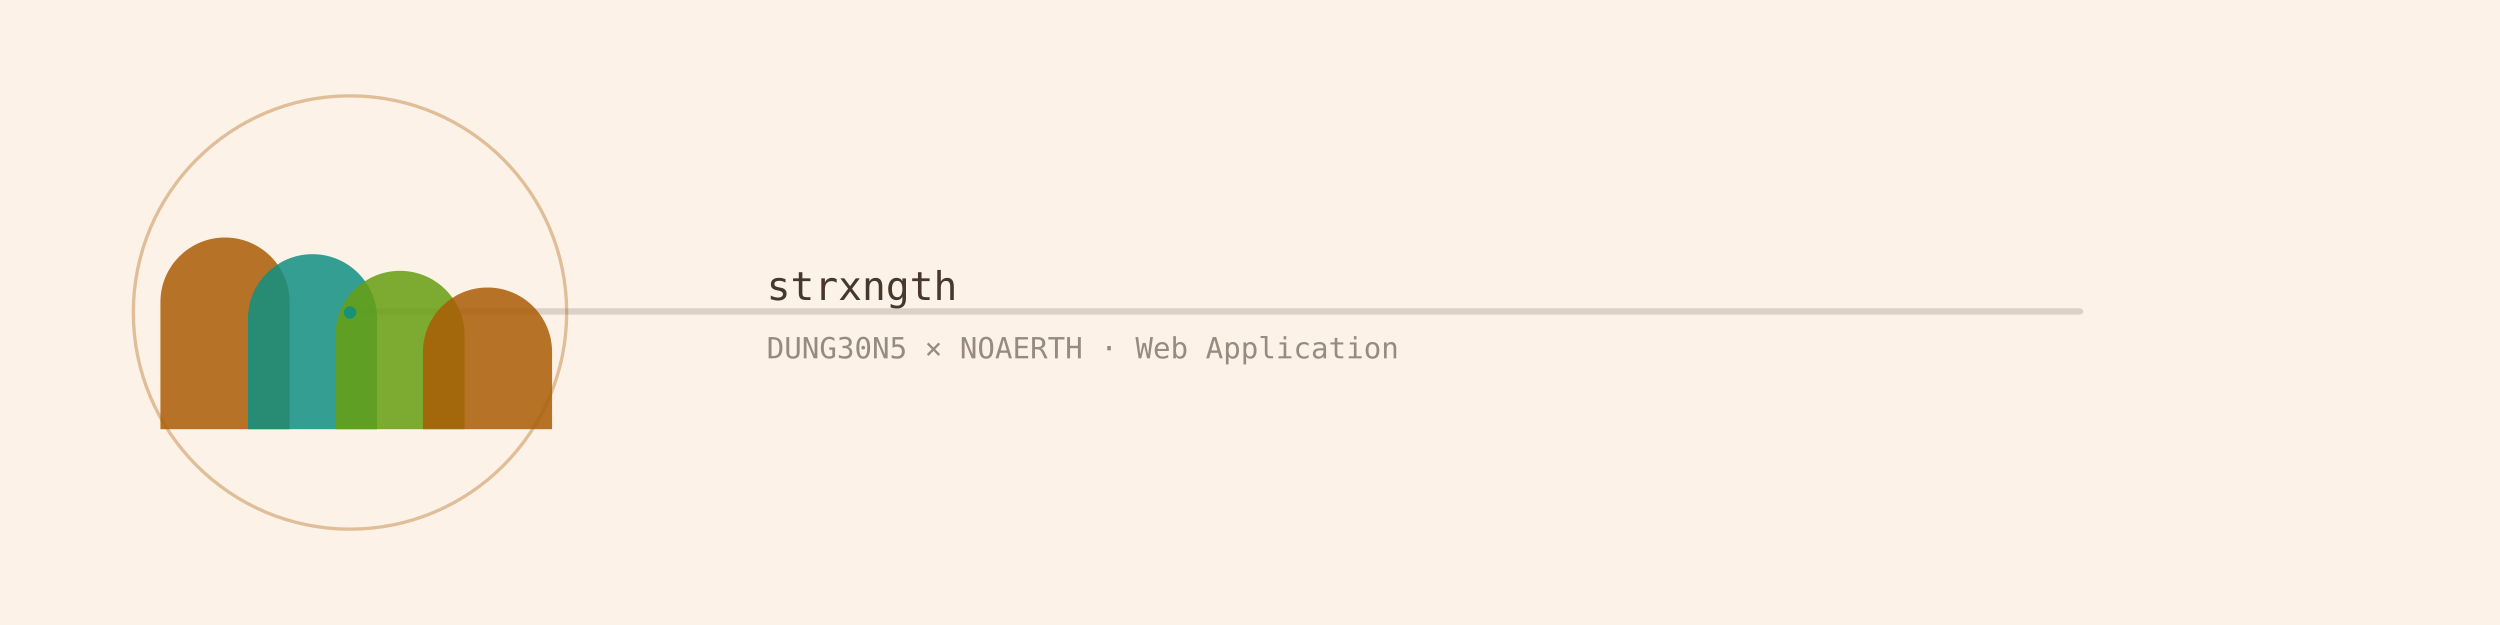
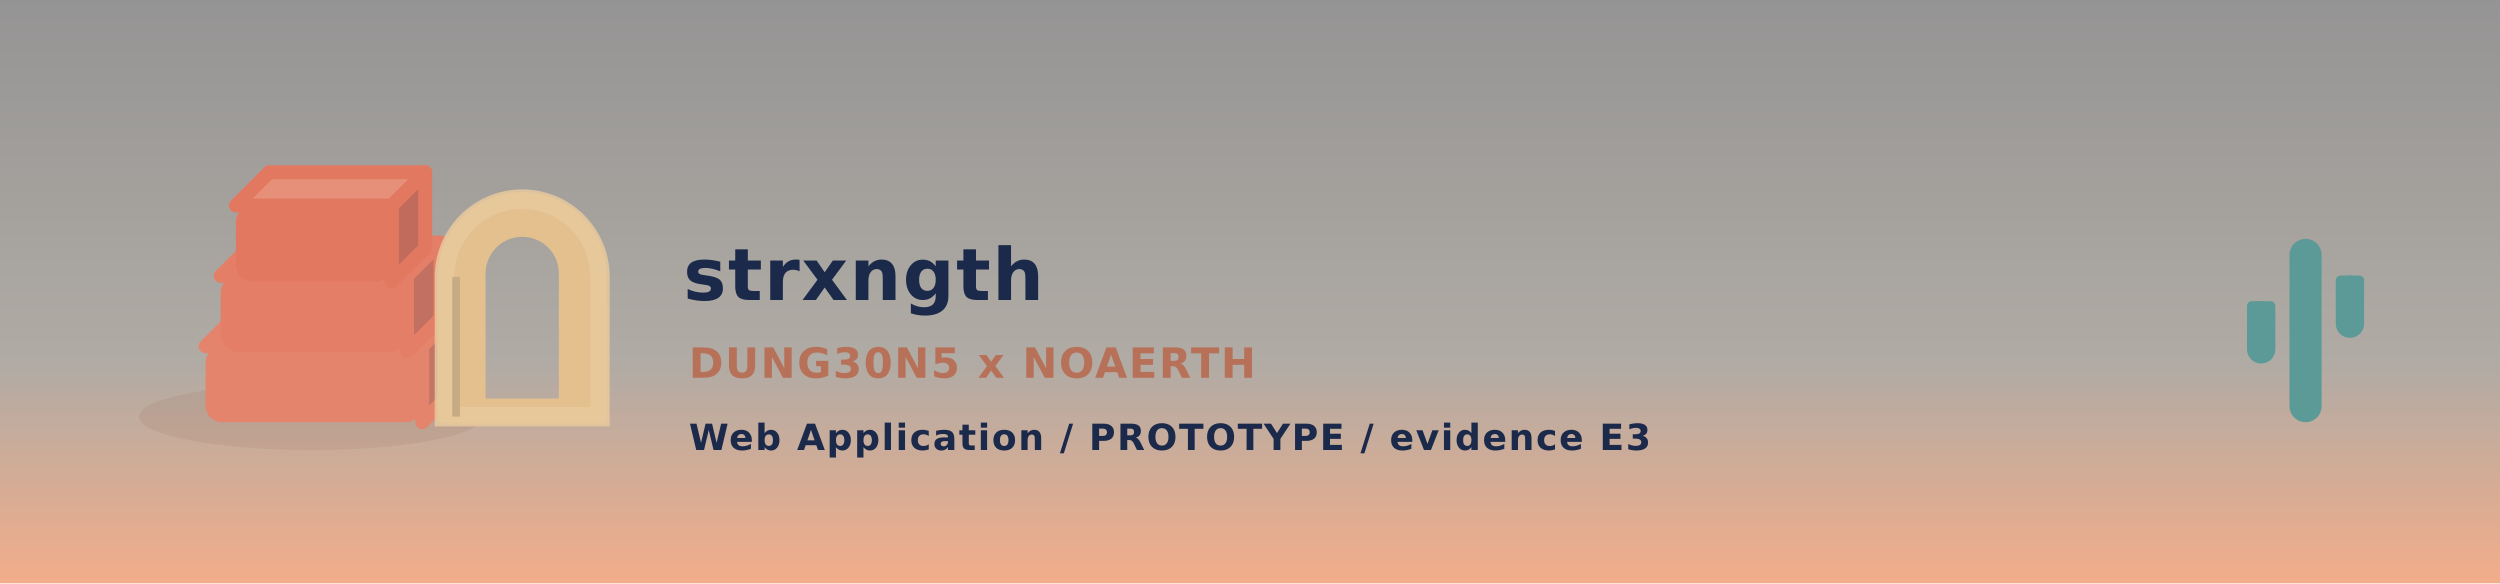
- <svg xmlns="http://www.w3.org/2000/svg" viewBox="0 0 1200 300" width="1200" height="300" role="img" aria-label="strxngth identity object">
-   <rect width="1200" height="300" fill="#fdf2e8" />
-   <defs>
-     <linearGradient id="gft" x1="0" y1="0" x2="1" y2="1">
-       <stop offset="0%" stop-color="#a95d05" />
-       <stop offset="100%" stop-color="#109081" />
-     </linearGradient>
-   </defs>
-   <rect x="168.00" y="148.00" width="832.00" height="3.00" rx="2.00" fill="rgba(50,36,24,0.160)" opacity="1.00" />
-   <path d="M77.00,206.00 L77.00,145.00 A31.00,31.00 0 0 1 139.00,145.00 L139.00,206.00 Z" fill="rgba(169,93,5,0.850)" opacity="1.00" />
-   <path d="M119.00,206.00 L119.00,153.00 A31.00,31.00 0 0 1 181.00,153.00 L181.00,206.00 Z" fill="rgba(16,144,129,0.850)" opacity="1.00" />
-   <path d="M161.00,206.00 L161.00,161.00 A31.00,31.00 0 0 1 223.00,161.00 L223.00,206.00 Z" fill="rgba(103,159,17,0.850)" opacity="1.00" />
-   <path d="M203.00,206.00 L203.00,169.00 A31.00,31.00 0 0 1 265.00,169.00 L265.00,206.00 Z" fill="rgba(169,93,5,0.850)" opacity="1.00" />
+ <svg xmlns="http://www.w3.org/2000/svg" width="900" height="210" viewBox="0 0 900 210" role="img" aria-label="strxngth - identity object">
+   <linearGradient id="skyf" x1="0" y1="0" x2="0" y2="1">
+     <stop offset="0" stop-color="#959494" />
+     <stop offset="0.62" stop-color="#b0aba4" />
+     <stop offset="1" stop-color="#f3ad8a" />
+   </linearGradient>
+   <rect width="900" height="210" fill="url(#skyf)" />
+   <rect x="0" y="352" width="900" height="-142" fill="#e9cda3" />
+   <rect x="0" y="352" width="900" height="3" fill="#ebd1a9" />
+   <ellipse cx="112" cy="150" rx="62" ry="12" fill="rgba(138,90,68,0.11)" />
  <g>
-     <circle cx="168.00" cy="150.00" r="104.00" fill="none" stroke="rgba(169,93,5,0.350)" stroke-width="1.60" opacity="1.00" />
-     <animate attributeName="opacity" values="0.25;1.0;0.25" dur="14.4s" begin="0s" repeatCount="indefinite" />
+     <path d="M74,124.67 L152,124.67 L164,112.67 L86,112.67 Z" fill="#e99a82" stroke="#e5846c" stroke-width="5" stroke-linejoin="round" />
+     <path d="M152,124.67 L164,112.67 L164,140 L152,152 Z" fill="#c37566" stroke="#e5846c" stroke-width="5" stroke-linejoin="round" />
+     <rect x="74" y="124.67" width="78" height="27.33" rx="6" fill="#e5846c" />
+     <path d="M79.46,99.33 L146.54,99.33 L158.54,87.33 L91.46,87.33 Z" fill="#e8957d" stroke="#e47e66" stroke-width="5" stroke-linejoin="round" />
+     <path d="M146.54,99.33 L158.54,87.33 L158.54,114.67 L146.54,126.67 Z" fill="#c27061" stroke="#e47e66" stroke-width="5" stroke-linejoin="round" />
+     <rect x="79.46" y="99.33" width="67.08" height="27.33" rx="6" fill="#e47e66" />
+     <path d="M84.92,74 L141.08,74 L153.08,62 L96.92,62 Z" fill="#e79079" stroke="#e37861" stroke-width="5" stroke-linejoin="round" />
+     <path d="M141.08,74 L153.08,62 L153.08,89.33 L141.08,101.33 Z" fill="#c16b5d" stroke="#e37861" stroke-width="5" stroke-linejoin="round" />
+     <rect x="84.92" y="74" width="56.16" height="27.33" rx="6" fill="#e37861" />
+     <animate attributeName="opacity" values="0.72;1;0.72" dur="6s" begin="0s" repeatCount="indefinite" />
  </g>
-   <circle cx="168" cy="150" r="3" fill="rgba(16,144,129,0.900)">
-     <animate attributeName="opacity" values="0.35;0.95;0.35" dur="14.4s" begin="0s" repeatCount="indefinite" />
-   </circle>
-   <text x="368" y="144" font-family="ui-monospace,Menlo,monospace" font-size="19" fill="rgba(50,36,24,0.900)">strxngth</text>
-   <text x="368" y="172" font-family="ui-monospace,Menlo,monospace" font-size="14" fill="rgba(50,36,24,0.500)">DUNG30N5 × NOAERTH · Web Application</text>
+   <path d="M160,150 L160,99.68 A28,28 0 0 1 216,99.68 L216,150 Z M172.32,146 L172.32,98.43 A15.68,15.68 0 0 1 203.68,98.43 L203.68,146 Z" fill="#e3c08d" fill-rule="evenodd" stroke="#e3c08d" stroke-width="5" stroke-linejoin="round" />
+   <path d="M160,150 L160,99.68 A28,28 0 0 1 216,99.68 L216,150 Z" fill="none" stroke="#e8c99d" stroke-width="7" stroke-linecap="round" opacity="0.85" />
+   <rect x="162.8" y="99.68" width="2.8" height="50.32" fill="#c7ab84" />
+   <text x="246" y="108" font-family="Verdana,DejaVu Sans,sans-serif" font-size="26" font-weight="700" letter-spacing="0.6" fill="#1b2a4a" text-anchor="start">strxngth</text>
+   <text x="248" y="136" font-family="Verdana,DejaVu Sans,sans-serif" font-size="15" font-weight="700" letter-spacing="0.6" fill="#b87159" text-anchor="start">DUNG30N5 x NOAERTH</text>
+   <text x="248" y="162" font-family="Verdana,DejaVu Sans,sans-serif" font-size="13" font-weight="700" letter-spacing="0.6" fill="#1b2a4a" text-anchor="start">Web Application  /  PROTOTYPE  /  evidence E3</text>
+   <rect x="824.22" y="86" width="11.56" height="66" rx="5.78" fill="#5b9a97" />
+   <rect x="808.92" y="108.44" width="10.2" height="22.44" rx="5.1" fill="#5b9a97" />
+   <rect x="808.92" y="108.44" width="10.2" height="6.6" rx="1.7" fill="#5b9a97" />
+   <rect x="840.88" y="99.2" width="10.2" height="22.44" rx="5.1" fill="#5b9a97" />
+   <rect x="840.88" y="99.2" width="10.2" height="6.6" rx="1.7" fill="#5b9a97" />
</svg>
